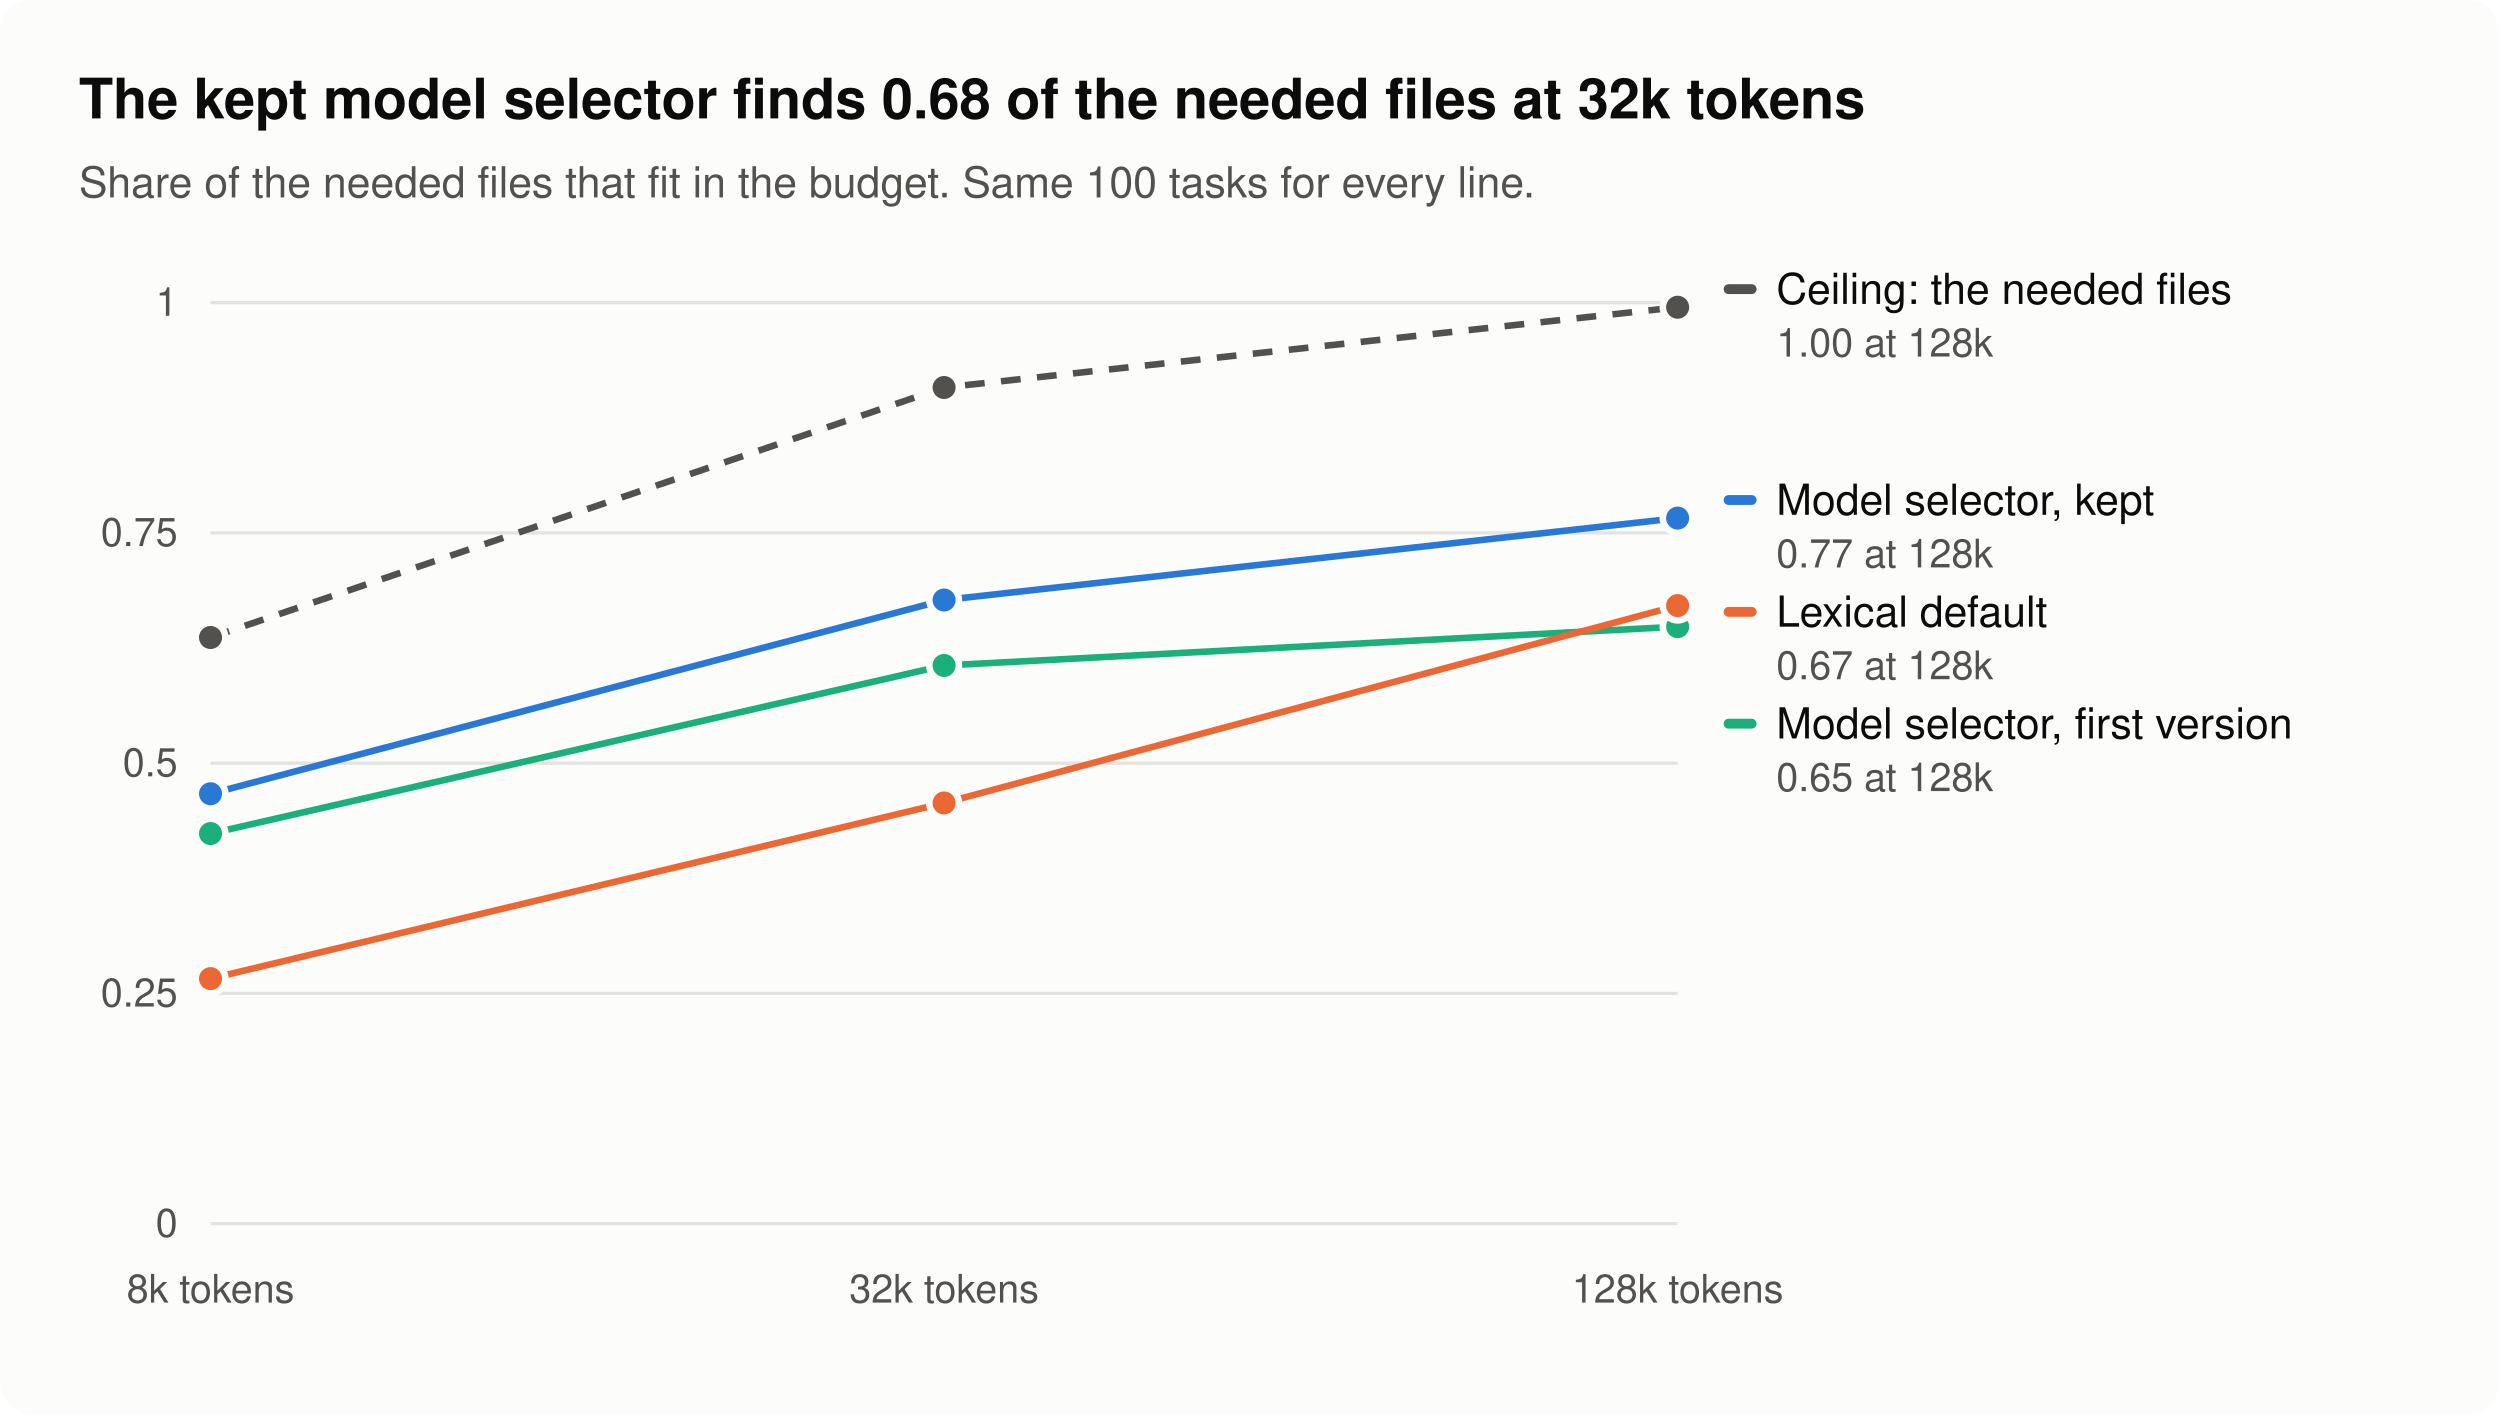
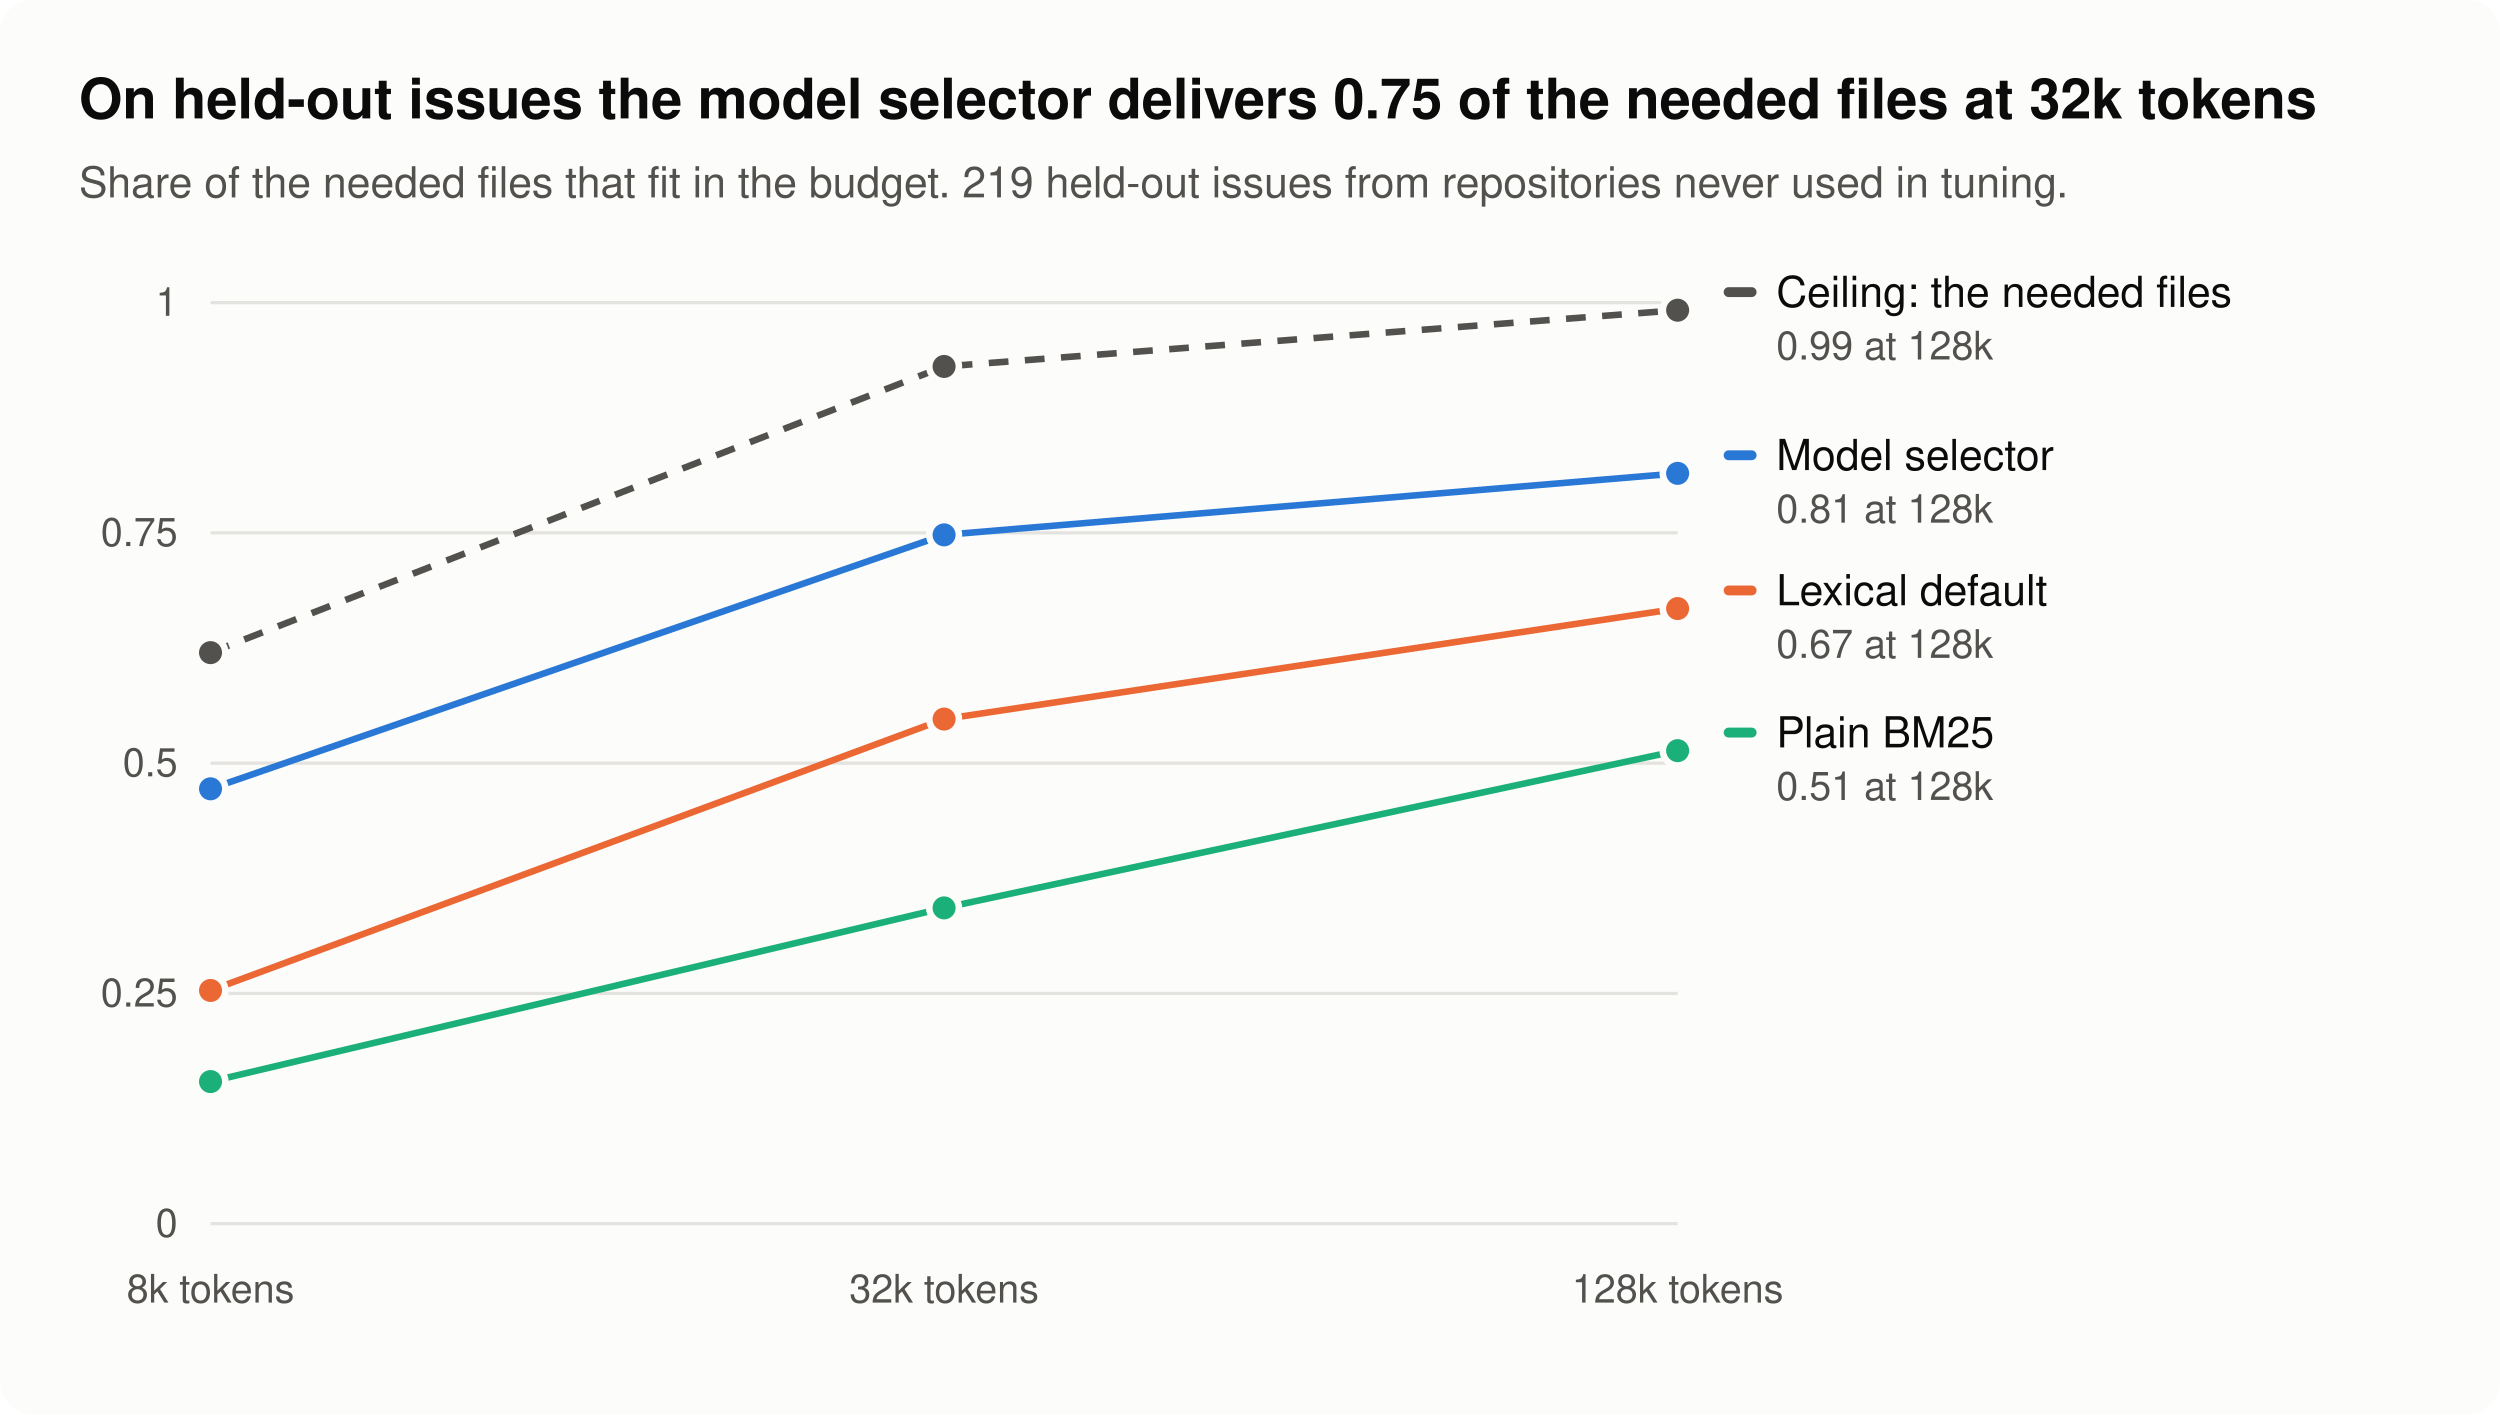
<svg xmlns="http://www.w3.org/2000/svg" width="760" height="430" viewBox="0 0 760 430" font-family="system-ui, -apple-system, 'Segoe UI', Helvetica, Arial, sans-serif" role="img" aria-label="Recall against token budget">
  <rect width="760" height="430" rx="10" fill="#fcfcfb" />
-   <text x="24.0" y="36.0" fill="#0b0b0b" font-size="17" font-weight="600" text-anchor="start">The kept model selector finds 0.68 of the needed files at 32k tokens</text>
-   <text x="24.0" y="60.0" fill="#52514e" font-size="13" font-weight="400" text-anchor="start">Share of the needed files that fit in the budget. Same 100 tasks for every line.</text>
+   <text x="24.0" y="36.0" fill="#0b0b0b" font-size="17" font-weight="600" text-anchor="start">On held-out issues the model selector delivers 0.75 of the needed files at 32k tokens</text>
+   <text x="24.0" y="60.0" fill="#52514e" font-size="13" font-weight="400" text-anchor="start">Share of the needed files that fit in the budget. 219 held-out issues from repositories never used in tuning.</text>
  <line x1="64" x2="510" y1="372.0" y2="372.0" stroke="#e4e3df" stroke-width="1" />
  <text x="54.0" y="376.0" fill="#52514e" font-size="12" font-weight="400" text-anchor="end">0</text>
  <line x1="64" x2="510" y1="302.0" y2="302.0" stroke="#e4e3df" stroke-width="1" />
  <text x="54.0" y="306.0" fill="#52514e" font-size="12" font-weight="400" text-anchor="end">0.25</text>
  <line x1="64" x2="510" y1="232.0" y2="232.0" stroke="#e4e3df" stroke-width="1" />
  <text x="54.0" y="236.0" fill="#52514e" font-size="12" font-weight="400" text-anchor="end">0.5</text>
  <line x1="64" x2="510" y1="162.0" y2="162.0" stroke="#e4e3df" stroke-width="1" />
  <text x="54.0" y="166.0" fill="#52514e" font-size="12" font-weight="400" text-anchor="end">0.75</text>
  <line x1="64" x2="510" y1="92.0" y2="92.0" stroke="#e4e3df" stroke-width="1" />
  <text x="54.0" y="96.0" fill="#52514e" font-size="12" font-weight="400" text-anchor="end">1</text>
  <text x="64.0" y="396.0" fill="#52514e" font-size="12" font-weight="400" text-anchor="middle">8k tokens</text>
  <text x="287.0" y="396.0" fill="#52514e" font-size="12" font-weight="400" text-anchor="middle">32k tokens</text>
  <text x="510.0" y="396.0" fill="#52514e" font-size="12" font-weight="400" text-anchor="middle">128k tokens</text>
-   <polyline points="64.0,193.8 287.0,117.8 510.0,93.4" fill="none" stroke="#52514e" stroke-width="2" stroke-dasharray="6 5" stroke-linejoin="round" />
-   <circle cx="64.0" cy="193.8" r="4.5" fill="#52514e" stroke="#fcfcfb" stroke-width="2" />
-   <circle cx="287.0" cy="117.8" r="4.5" fill="#52514e" stroke="#fcfcfb" stroke-width="2" />
-   <circle cx="510.0" cy="93.4" r="4.5" fill="#52514e" stroke="#fcfcfb" stroke-width="2" />
-   <polyline points="64.0,241.3 287.0,182.4 510.0,157.5" fill="none" stroke="#2a78d6" stroke-width="2" stroke-linejoin="round" />
-   <circle cx="64.0" cy="241.3" r="4.5" fill="#2a78d6" stroke="#fcfcfb" stroke-width="2" />
-   <circle cx="287.0" cy="182.4" r="4.5" fill="#2a78d6" stroke="#fcfcfb" stroke-width="2" />
-   <circle cx="510.0" cy="157.5" r="4.5" fill="#2a78d6" stroke="#fcfcfb" stroke-width="2" />
-   <polyline points="64.0,253.4 287.0,202.3 510.0,190.5" fill="none" stroke="#1baf7a" stroke-width="2" stroke-linejoin="round" />
-   <circle cx="64.0" cy="253.4" r="4.5" fill="#1baf7a" stroke="#fcfcfb" stroke-width="2" />
-   <circle cx="287.0" cy="202.3" r="4.5" fill="#1baf7a" stroke="#fcfcfb" stroke-width="2" />
-   <circle cx="510.0" cy="190.5" r="4.5" fill="#1baf7a" stroke="#fcfcfb" stroke-width="2" />
-   <polyline points="64.0,297.5 287.0,244.1 510.0,184.1" fill="none" stroke="#eb6834" stroke-width="2" stroke-linejoin="round" />
-   <circle cx="64.0" cy="297.5" r="4.5" fill="#eb6834" stroke="#fcfcfb" stroke-width="2" />
-   <circle cx="287.0" cy="244.1" r="4.5" fill="#eb6834" stroke="#fcfcfb" stroke-width="2" />
-   <circle cx="510.0" cy="184.1" r="4.5" fill="#eb6834" stroke="#fcfcfb" stroke-width="2" />
-   <rect x="524.0" y="86.4" width="10" height="3" rx="1.5" fill="#52514e" />
-   <text x="540.0" y="92.4" fill="#0b0b0b" font-size="13" font-weight="400" text-anchor="start">Ceiling: the needed files</text>
-   <text x="540.0" y="108.4" fill="#52514e" font-size="12" font-weight="400" text-anchor="start">1.00 at 128k</text>
-   <rect x="524.0" y="150.5" width="10" height="3" rx="1.5" fill="#2a78d6" />
-   <text x="540.0" y="156.5" fill="#0b0b0b" font-size="13" font-weight="400" text-anchor="start">Model selector, kept</text>
-   <text x="540.0" y="172.5" fill="#52514e" font-size="12" font-weight="400" text-anchor="start">0.77 at 128k</text>
-   <rect x="524.0" y="184.5" width="10" height="3" rx="1.5" fill="#eb6834" />
-   <text x="540.0" y="190.5" fill="#0b0b0b" font-size="13" font-weight="400" text-anchor="start">Lexical default</text>
-   <text x="540.0" y="206.5" fill="#52514e" font-size="12" font-weight="400" text-anchor="start">0.67 at 128k</text>
-   <rect x="524.0" y="218.5" width="10" height="3" rx="1.5" fill="#1baf7a" />
-   <text x="540.0" y="224.5" fill="#0b0b0b" font-size="13" font-weight="400" text-anchor="start">Model selector, first version</text>
-   <text x="540.0" y="240.5" fill="#52514e" font-size="12" font-weight="400" text-anchor="start">0.65 at 128k</text>
+   <polyline points="64.0,198.4 287.0,111.4 510.0,94.3" fill="none" stroke="#52514e" stroke-width="2" stroke-dasharray="6 5" stroke-linejoin="round" />
+   <circle cx="64.0" cy="198.4" r="4.5" fill="#52514e" stroke="#fcfcfb" stroke-width="2" />
+   <circle cx="287.0" cy="111.4" r="4.5" fill="#52514e" stroke="#fcfcfb" stroke-width="2" />
+   <circle cx="510.0" cy="94.3" r="4.5" fill="#52514e" stroke="#fcfcfb" stroke-width="2" />
+   <polyline points="64.0,239.8 287.0,162.6 510.0,143.9" fill="none" stroke="#2a78d6" stroke-width="2" stroke-linejoin="round" />
+   <circle cx="64.0" cy="239.8" r="4.5" fill="#2a78d6" stroke="#fcfcfb" stroke-width="2" />
+   <circle cx="287.0" cy="162.6" r="4.5" fill="#2a78d6" stroke="#fcfcfb" stroke-width="2" />
+   <circle cx="510.0" cy="143.9" r="4.5" fill="#2a78d6" stroke="#fcfcfb" stroke-width="2" />
+   <polyline points="64.0,301.1 287.0,218.6 510.0,185.0" fill="none" stroke="#eb6834" stroke-width="2" stroke-linejoin="round" />
+   <circle cx="64.0" cy="301.1" r="4.5" fill="#eb6834" stroke="#fcfcfb" stroke-width="2" />
+   <circle cx="287.0" cy="218.6" r="4.5" fill="#eb6834" stroke="#fcfcfb" stroke-width="2" />
+   <circle cx="510.0" cy="185.0" r="4.5" fill="#eb6834" stroke="#fcfcfb" stroke-width="2" />
+   <polyline points="64.0,328.8 287.0,276.0 510.0,228.2" fill="none" stroke="#1baf7a" stroke-width="2" stroke-linejoin="round" />
+   <circle cx="64.0" cy="328.8" r="4.5" fill="#1baf7a" stroke="#fcfcfb" stroke-width="2" />
+   <circle cx="287.0" cy="276.0" r="4.5" fill="#1baf7a" stroke="#fcfcfb" stroke-width="2" />
+   <circle cx="510.0" cy="228.2" r="4.5" fill="#1baf7a" stroke="#fcfcfb" stroke-width="2" />
+   <rect x="524.0" y="87.3" width="10" height="3" rx="1.5" fill="#52514e" />
+   <text x="540.0" y="93.3" fill="#0b0b0b" font-size="13" font-weight="400" text-anchor="start">Ceiling: the needed files</text>
+   <text x="540.0" y="109.3" fill="#52514e" font-size="12" font-weight="400" text-anchor="start">0.99 at 128k</text>
+   <rect x="524.0" y="136.9" width="10" height="3" rx="1.5" fill="#2a78d6" />
+   <text x="540.0" y="142.9" fill="#0b0b0b" font-size="13" font-weight="400" text-anchor="start">Model selector</text>
+   <text x="540.0" y="158.9" fill="#52514e" font-size="12" font-weight="400" text-anchor="start">0.81 at 128k</text>
+   <rect x="524.0" y="178.0" width="10" height="3" rx="1.5" fill="#eb6834" />
+   <text x="540.0" y="184.0" fill="#0b0b0b" font-size="13" font-weight="400" text-anchor="start">Lexical default</text>
+   <text x="540.0" y="200.0" fill="#52514e" font-size="12" font-weight="400" text-anchor="start">0.67 at 128k</text>
+   <rect x="524.0" y="221.2" width="10" height="3" rx="1.5" fill="#1baf7a" />
+   <text x="540.0" y="227.2" fill="#0b0b0b" font-size="13" font-weight="400" text-anchor="start">Plain BM25</text>
+   <text x="540.0" y="243.2" fill="#52514e" font-size="12" font-weight="400" text-anchor="start">0.51 at 128k</text>
</svg>
